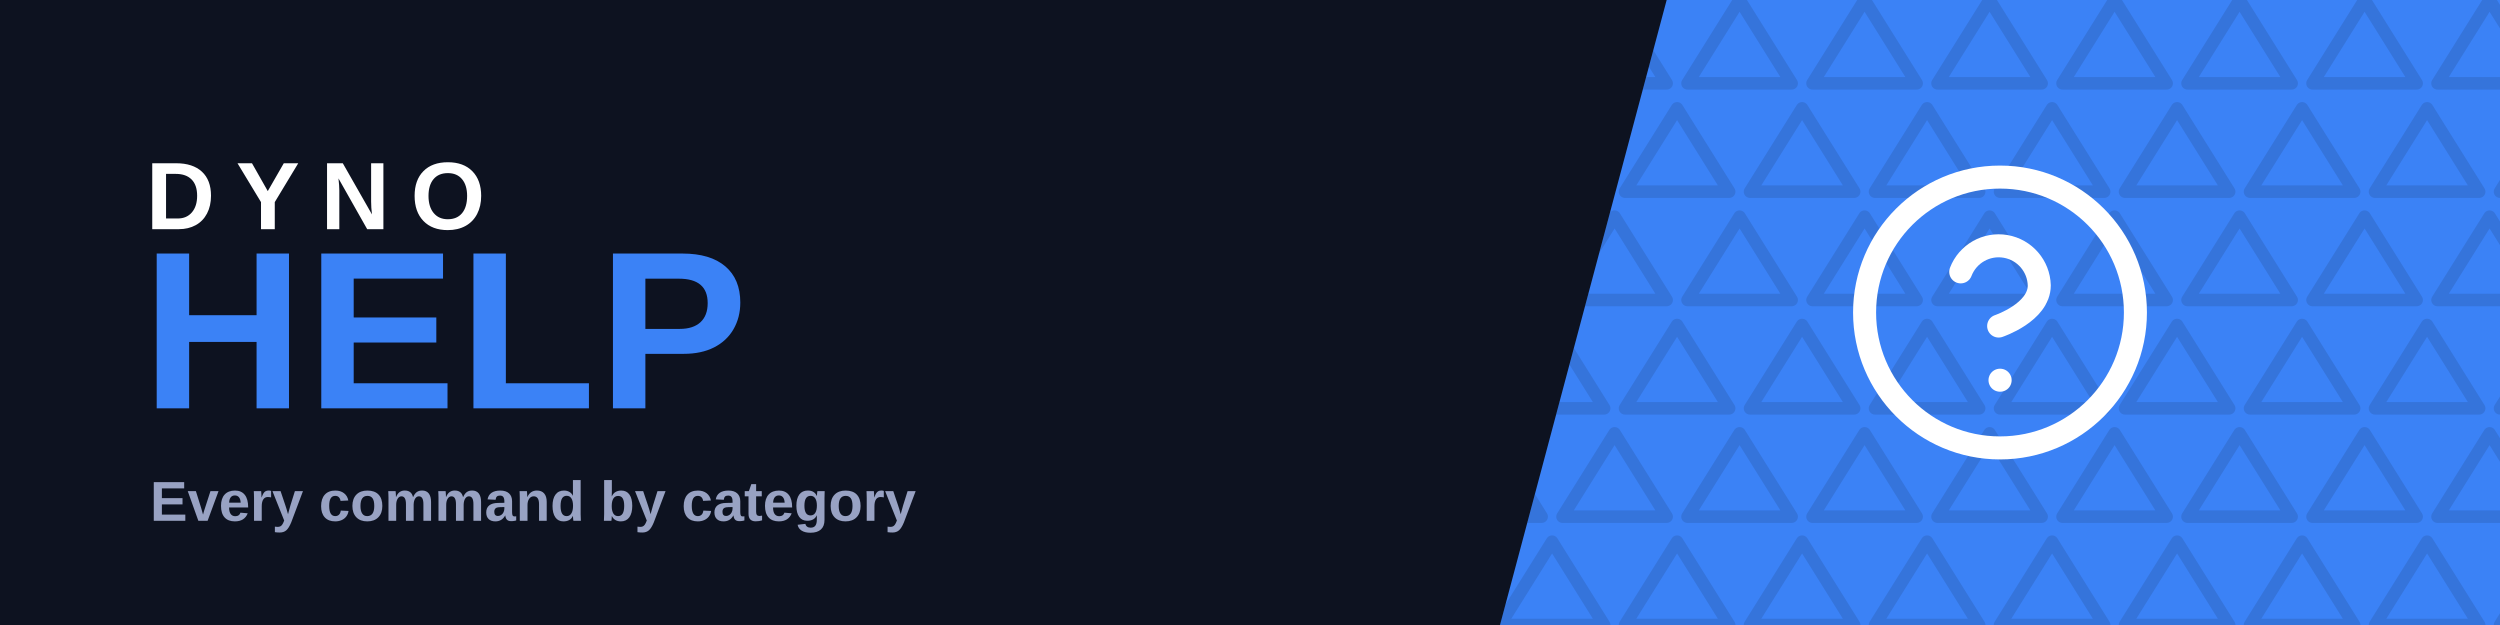
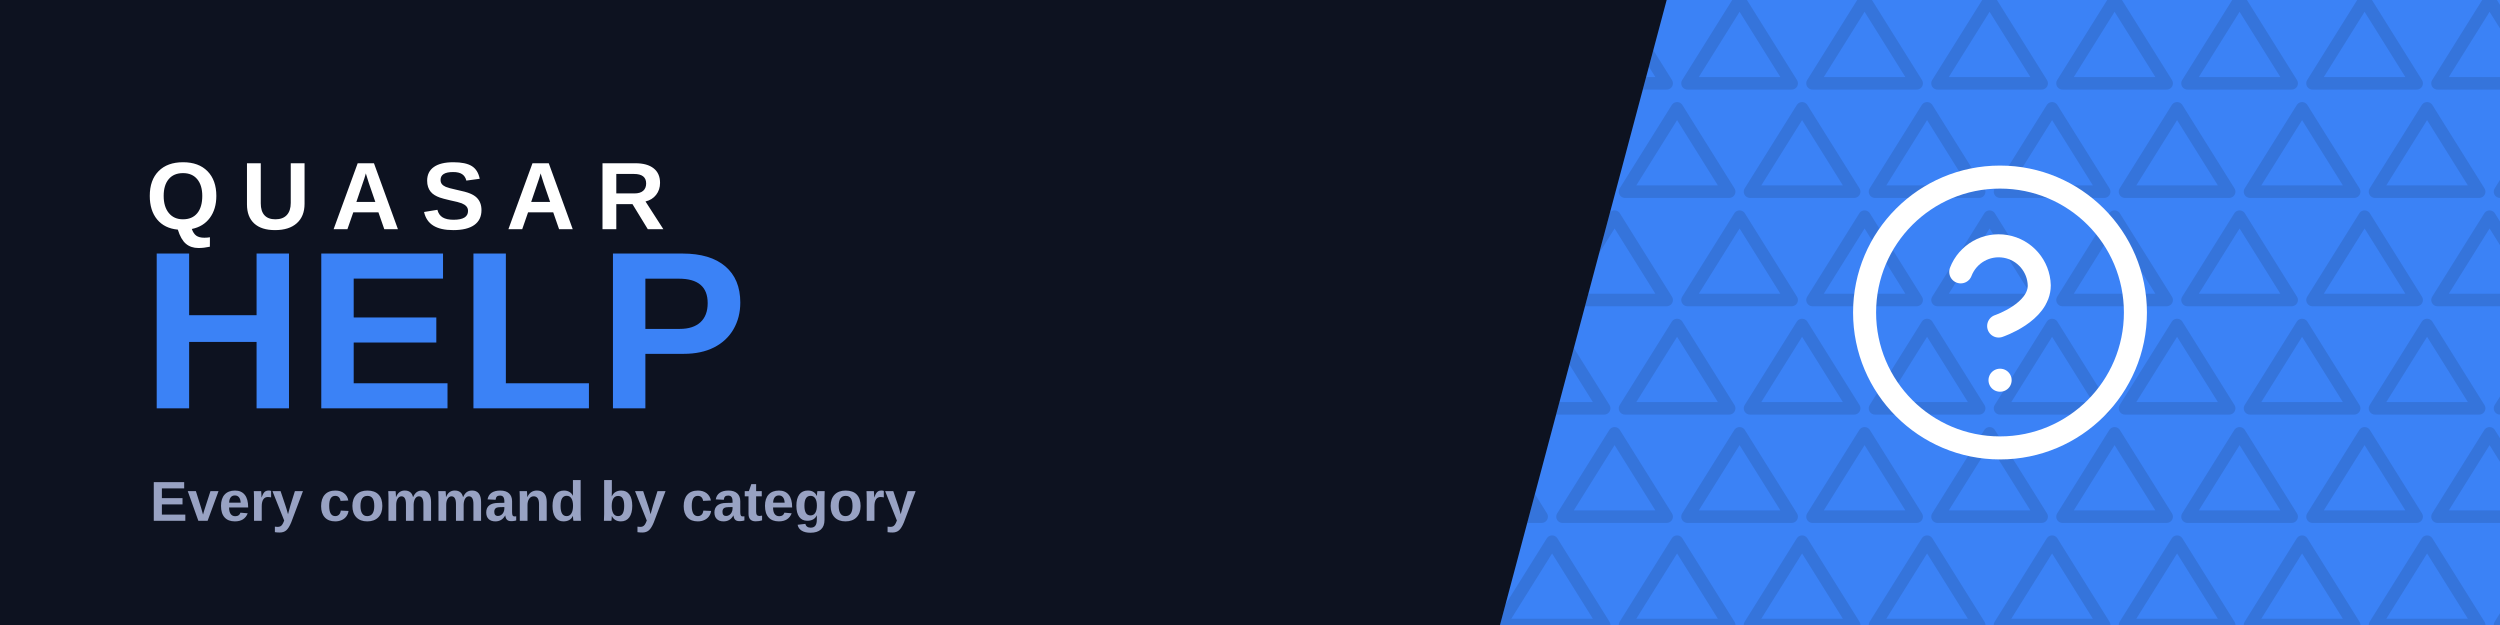
<svg xmlns="http://www.w3.org/2000/svg" width="1200" height="300" viewBox="0 0 1200 300">
  <defs>
    <clipPath id="slab">
      <path d="M800 0H1200V300H720Z" />
    </clipPath>
  </defs>
  <rect width="1200" height="300" fill="#0d1220" />
  <path d="M800 0H1200V300H720Z" fill="#3b82f6" />
  <g clip-path="url(#slab)">
    <g fill="none" stroke="#000" stroke-width="6" stroke-linejoin="round" opacity=".11">
      <path d="M690 40l25 -40 25 40z" />
      <path d="M750 40l25 -40 25 40z" />
      <path d="M810 40l25 -40 25 40z" />
      <path d="M870 40l25 -40 25 40z" />
      <path d="M930 40l25 -40 25 40z" />
      <path d="M990 40l25 -40 25 40z" />
      <path d="M1050 40l25 -40 25 40z" />
      <path d="M1110 40l25 -40 25 40z" />
      <path d="M1170 40l25 -40 25 40z" />
      <path d="M720 92l25 -40 25 40z" />
      <path d="M780 92l25 -40 25 40z" />
      <path d="M840 92l25 -40 25 40z" />
      <path d="M900 92l25 -40 25 40z" />
      <path d="M960 92l25 -40 25 40z" />
      <path d="M1020 92l25 -40 25 40z" />
      <path d="M1080 92l25 -40 25 40z" />
      <path d="M1140 92l25 -40 25 40z" />
      <path d="M1200 92l25 -40 25 40z" />
      <path d="M690 144l25 -40 25 40z" />
      <path d="M750 144l25 -40 25 40z" />
      <path d="M810 144l25 -40 25 40z" />
      <path d="M870 144l25 -40 25 40z" />
      <path d="M930 144l25 -40 25 40z" />
      <path d="M990 144l25 -40 25 40z" />
      <path d="M1050 144l25 -40 25 40z" />
      <path d="M1110 144l25 -40 25 40z" />
      <path d="M1170 144l25 -40 25 40z" />
      <path d="M720 196l25 -40 25 40z" />
      <path d="M780 196l25 -40 25 40z" />
      <path d="M840 196l25 -40 25 40z" />
      <path d="M900 196l25 -40 25 40z" />
      <path d="M960 196l25 -40 25 40z" />
      <path d="M1020 196l25 -40 25 40z" />
      <path d="M1080 196l25 -40 25 40z" />
      <path d="M1140 196l25 -40 25 40z" />
      <path d="M1200 196l25 -40 25 40z" />
      <path d="M690 248l25 -40 25 40z" />
      <path d="M750 248l25 -40 25 40z" />
      <path d="M810 248l25 -40 25 40z" />
      <path d="M870 248l25 -40 25 40z" />
      <path d="M930 248l25 -40 25 40z" />
      <path d="M990 248l25 -40 25 40z" />
      <path d="M1050 248l25 -40 25 40z" />
      <path d="M1110 248l25 -40 25 40z" />
      <path d="M1170 248l25 -40 25 40z" />
      <path d="M720 300l25 -40 25 40z" />
      <path d="M780 300l25 -40 25 40z" />
      <path d="M840 300l25 -40 25 40z" />
      <path d="M900 300l25 -40 25 40z" />
      <path d="M960 300l25 -40 25 40z" />
      <path d="M1020 300l25 -40 25 40z" />
      <path d="M1080 300l25 -40 25 40z" />
      <path d="M1140 300l25 -40 25 40z" />
      <path d="M1200 300l25 -40 25 40z" />
      <path d="M690 352l25 -40 25 40z" />
      <path d="M750 352l25 -40 25 40z" />
      <path d="M810 352l25 -40 25 40z" />
      <path d="M870 352l25 -40 25 40z" />
      <path d="M930 352l25 -40 25 40z" />
      <path d="M990 352l25 -40 25 40z" />
      <path d="M1050 352l25 -40 25 40z" />
      <path d="M1110 352l25 -40 25 40z" />
      <path d="M1170 352l25 -40 25 40z" />
    </g>
  </g>
  <g transform="translate(882 72) scale(6.5)" fill="none" stroke="#fff" stroke-width="1.7" stroke-linecap="round" stroke-linejoin="round">
    <circle cx="12" cy="12" r="10" />
    <path d="M9.1 9a3 3 0 0 1 5.8 1c0 2-3 3-3 3M12 17h.01" />
  </g>
-   <text x="70" y="110" font-family="'Segoe UI Black', 'Segoe UI', Arial, sans-serif" font-weight="900" font-size="46" letter-spacing="10" fill="#ffffff">DYNO</text>
+   <text x="70" y="110" font-family="'Segoe UI Black', 'Segoe UI', Arial, sans-serif" font-weight="900" font-size="46" letter-spacing="10" fill="#ffffff">QUASAR</text>
  <text x="68" y="196" font-family="'Segoe UI Black', 'Segoe UI', Arial, sans-serif" font-weight="900" font-size="108" letter-spacing="1" fill="#3b82f6">HELP</text>
  <text x="72" y="250" font-family="'Segoe UI', Arial, sans-serif" font-weight="600" font-size="27" fill="#98a2c3">Every command by category</text>
</svg>
